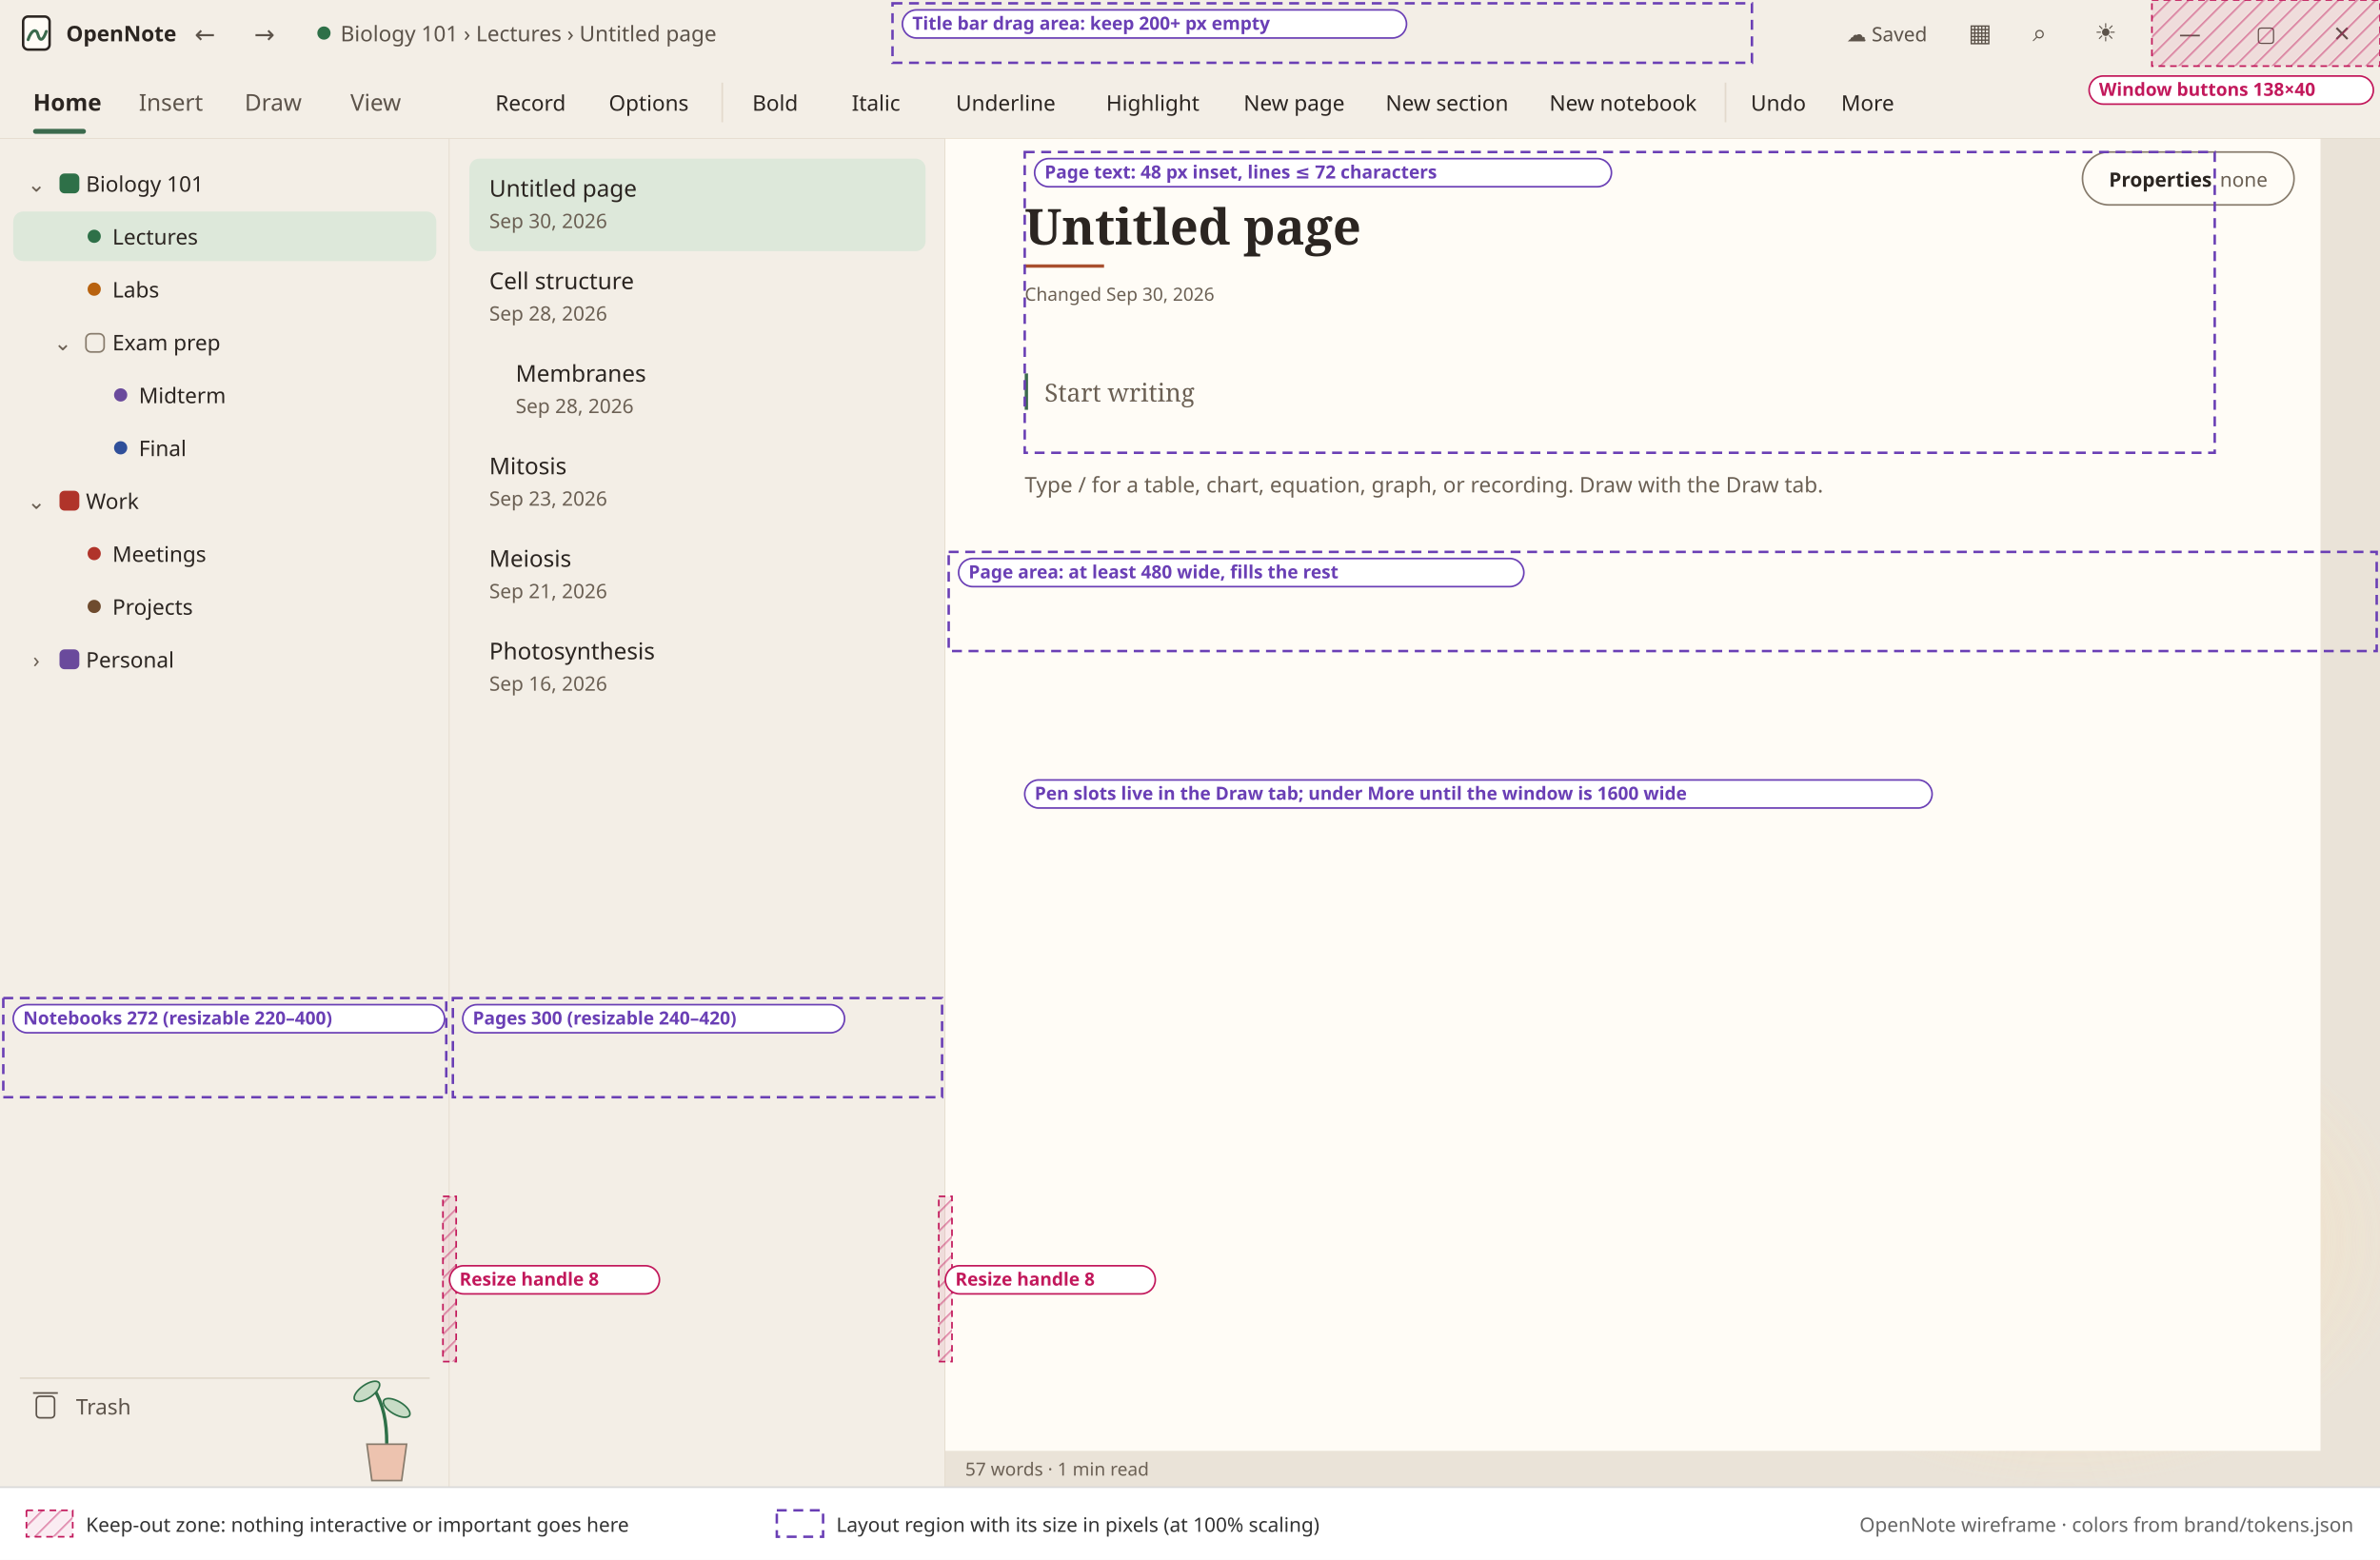
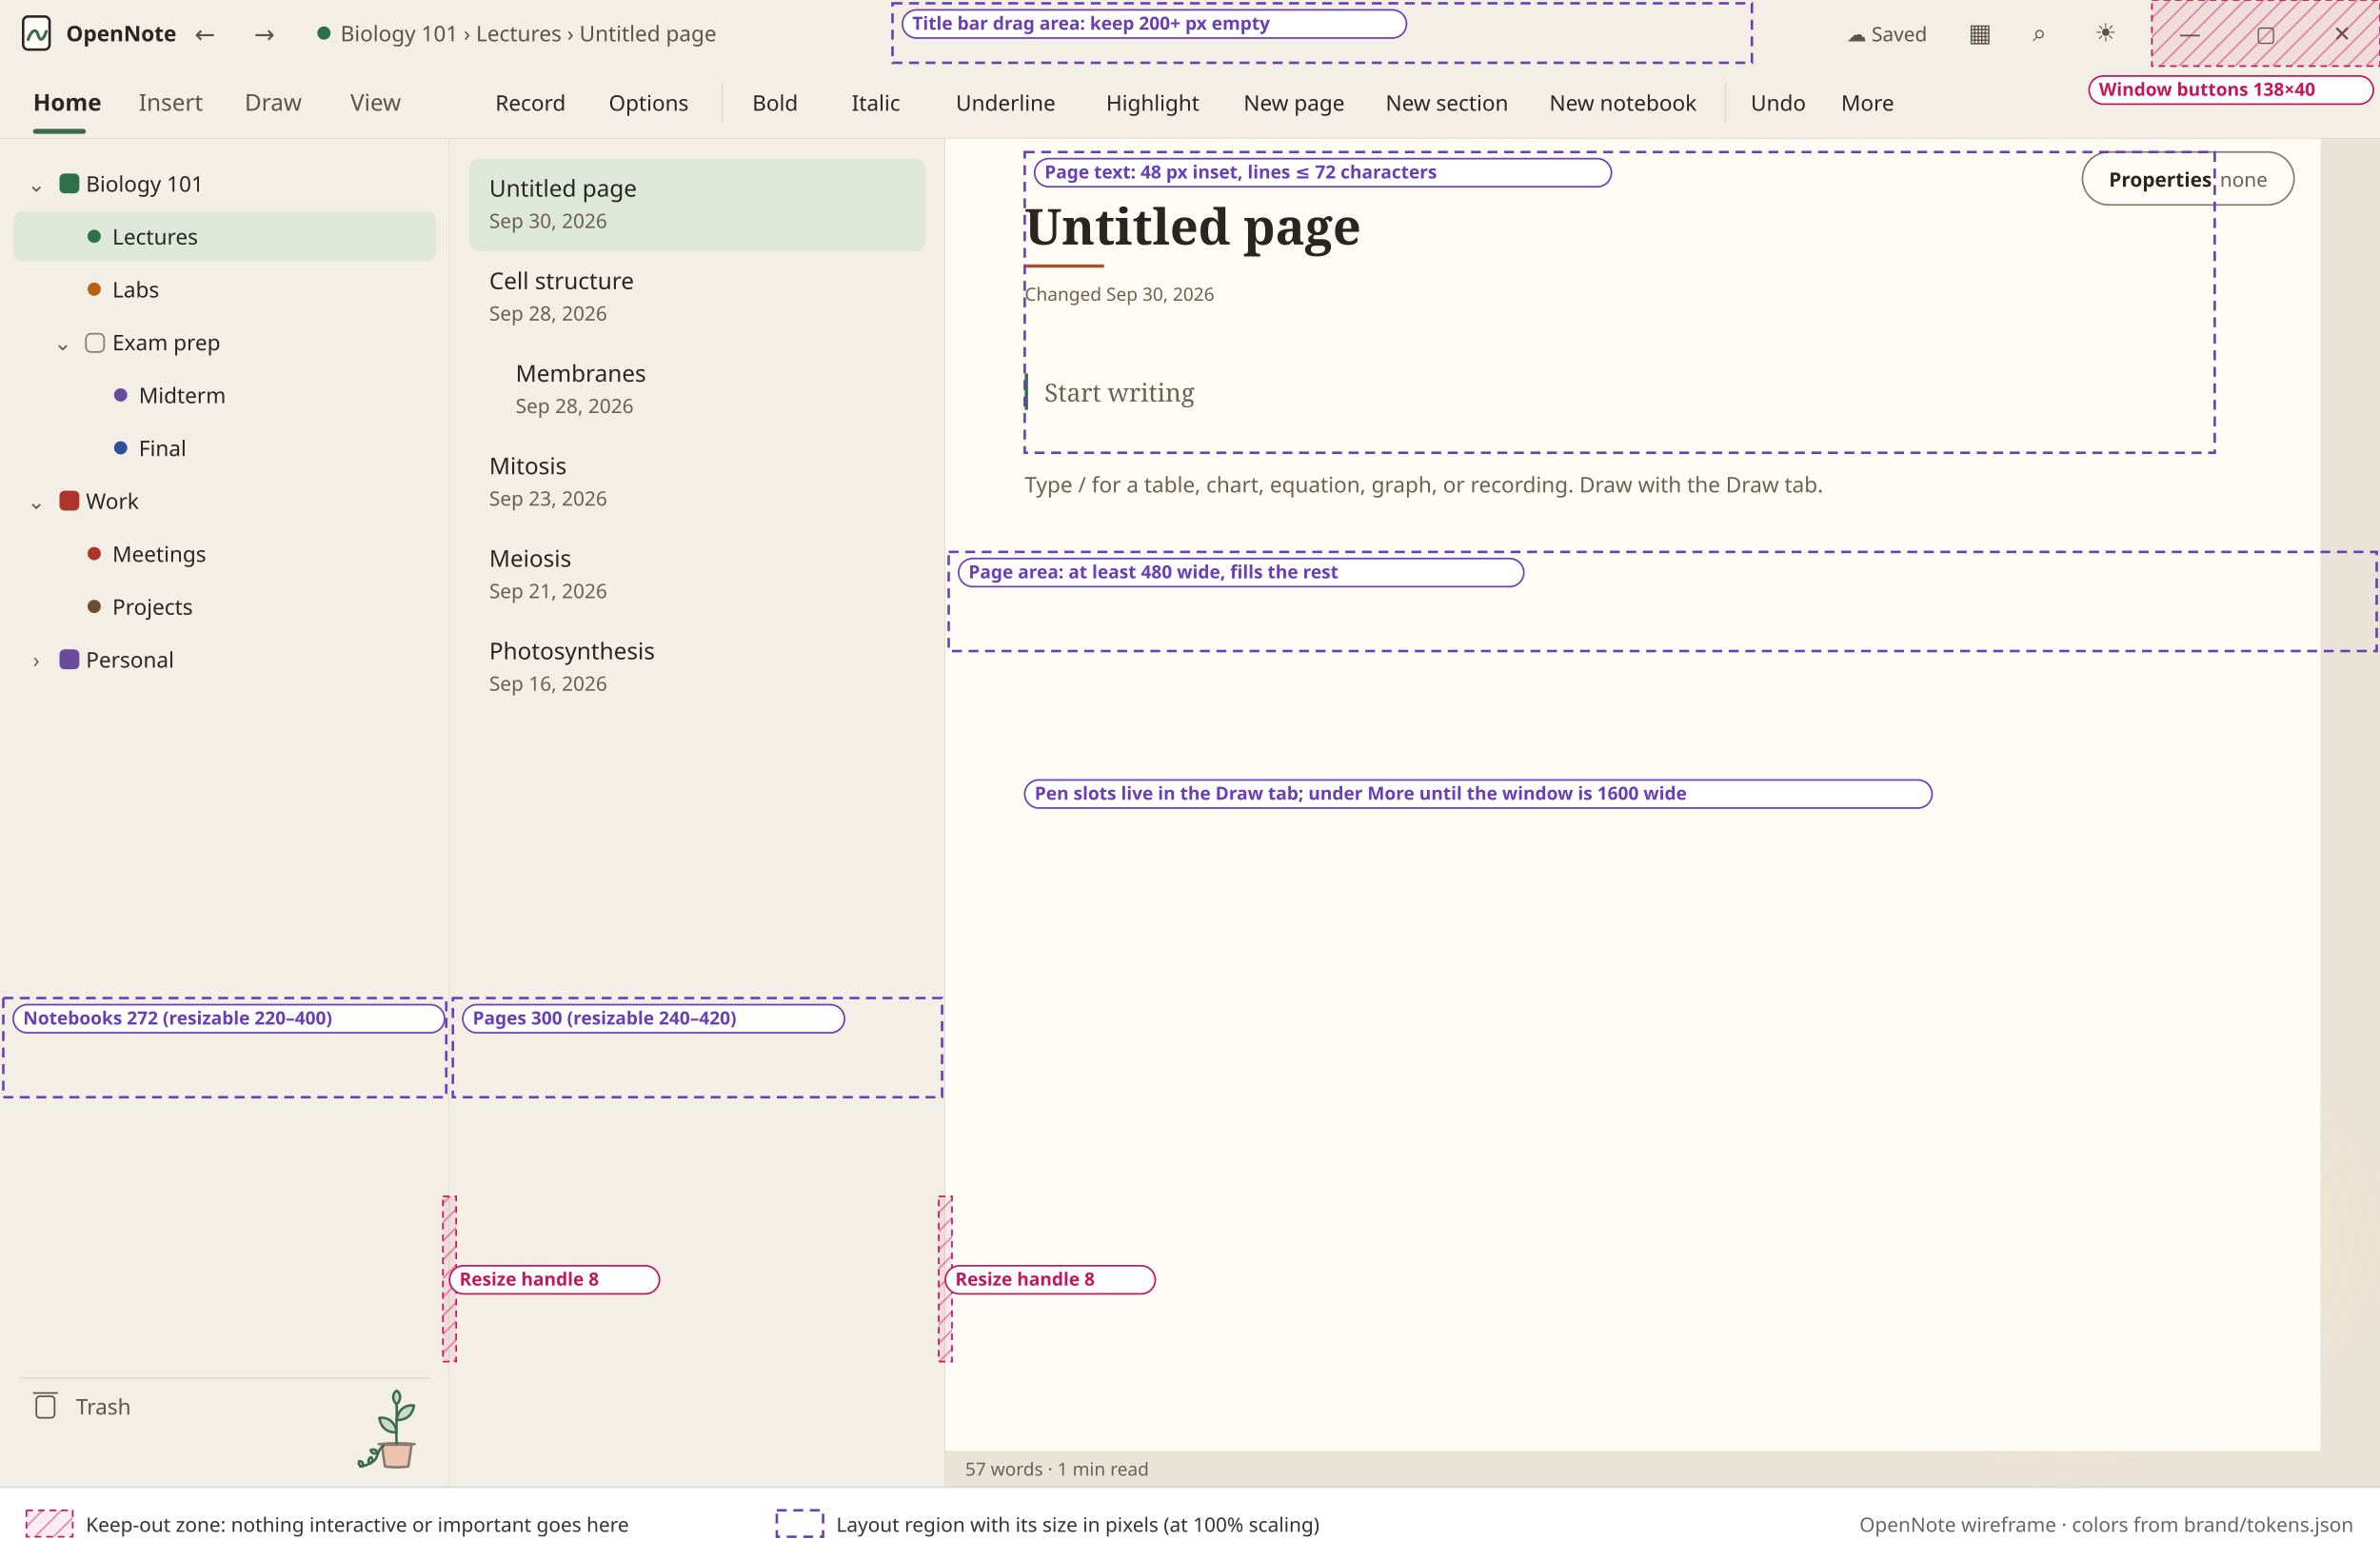
<svg xmlns="http://www.w3.org/2000/svg" viewBox="0 0 1440 944" width="1440" height="944" role="img">
  <defs>
    <pattern id="hatch" width="8" height="8" patternUnits="userSpaceOnUse" patternTransform="rotate(45)">
      <rect width="8" height="8" fill="#C2185B" fill-opacity="0.08" />
      <line x1="0" y1="0" x2="0" y2="8" stroke="#C2185B" stroke-opacity="0.45" stroke-width="2" />
    </pattern>
    <filter id="shadow" x="-10%" y="-10%" width="120%" height="130%">
      <feDropShadow dx="0" dy="4" stdDeviation="6" flood-color="#2B2521" flood-opacity="0.16" />
    </filter>
  </defs>
  <rect x="0" y="0" width="1440" height="900" rx="0" fill="#F3EEE6" />
  <rect x="0" y="0" width="1440" height="40" rx="0" fill="#F3EEE6" />
  <rect x="14" y="10" width="16" height="20" rx="3" fill="#FFFCF6" stroke="#2B2521" stroke-width="1.5" />
  <path d="M17 24c2-6 5-7 6-3s3 4 5-2" fill="none" stroke-linecap="round" stroke-linejoin="round" stroke="#3B6A4D" stroke-width="1.8" />
  <text x="40" y="25" font-size="13" font-weight="600" fill="#2B2521" text-anchor="start" font-family="'Atkinson Hyperlegible Next', 'Segoe UI', system-ui, sans-serif">OpenNote</text>
  <text x="124" y="26" font-size="15" font-weight="400" fill="#5C534A" text-anchor="middle" font-family="'Atkinson Hyperlegible Next', 'Segoe UI', system-ui, sans-serif">←</text>
  <text x="160" y="26" font-size="15" font-weight="400" fill="#5C534A" text-anchor="middle" font-family="'Atkinson Hyperlegible Next', 'Segoe UI', system-ui, sans-serif">→</text>
  <circle cx="196" cy="20" r="4" fill="#2E7048" />
  <text x="206" y="25" font-size="13" font-weight="400" fill="#5C534A" text-anchor="start" font-family="'Atkinson Hyperlegible Next', 'Segoe UI', system-ui, sans-serif">Biology 101 › Lectures › Untitled page</text>
  <text x="1166" y="25" font-size="12" font-weight="400" fill="#5C534A" text-anchor="end" font-family="'Atkinson Hyperlegible Next', 'Segoe UI', system-ui, sans-serif">☁ Saved</text>
  <text x="1198" y="25" font-size="15" font-weight="400" fill="#5C534A" text-anchor="middle" font-family="'Atkinson Hyperlegible Next', 'Segoe UI', system-ui, sans-serif">▦</text>
  <text x="1234" y="25" font-size="15" font-weight="400" fill="#5C534A" text-anchor="middle" font-family="'Atkinson Hyperlegible Next', 'Segoe UI', system-ui, sans-serif">⌕</text>
  <text x="1274" y="25" font-size="15" font-weight="400" fill="#5C534A" text-anchor="middle" font-family="'Atkinson Hyperlegible Next', 'Segoe UI', system-ui, sans-serif">☀</text>
  <text x="1325" y="25" font-size="13" font-weight="400" fill="#5C534A" text-anchor="middle" font-family="'Atkinson Hyperlegible Next', 'Segoe UI', system-ui, sans-serif">—</text>
  <text x="1371" y="25" font-size="13" font-weight="400" fill="#5C534A" text-anchor="middle" font-family="'Atkinson Hyperlegible Next', 'Segoe UI', system-ui, sans-serif">▢</text>
  <text x="1417" y="25" font-size="13" font-weight="400" fill="#5C534A" text-anchor="middle" font-family="'Atkinson Hyperlegible Next', 'Segoe UI', system-ui, sans-serif">✕</text>
  <rect x="0" y="40" width="1440" height="44" rx="0" fill="#F3EEE6" />
  <line x1="0" y1="84" x2="1440" y2="84" stroke="#E3DACC" />
  <text x="20" y="67" font-size="14" font-weight="600" fill="#2B2521" text-anchor="start" font-family="'Atkinson Hyperlegible Next', 'Segoe UI', system-ui, sans-serif">Home</text>
  <rect x="20" y="78" width="32" height="3" rx="1.5" fill="#3B6A4D" />
  <text x="84" y="67" font-size="14" font-weight="400" fill="#5C534A" text-anchor="start" font-family="'Atkinson Hyperlegible Next', 'Segoe UI', system-ui, sans-serif">Insert</text>
  <text x="148" y="67" font-size="14" font-weight="400" fill="#5C534A" text-anchor="start" font-family="'Atkinson Hyperlegible Next', 'Segoe UI', system-ui, sans-serif">Draw</text>
  <text x="212" y="67" font-size="14" font-weight="400" fill="#5C534A" text-anchor="start" font-family="'Atkinson Hyperlegible Next', 'Segoe UI', system-ui, sans-serif">View</text>
  <g data-fit="6" data-center="both">
    <rect x="290" y="48" width="62" height="28" rx="8" fill="none" />
    <text x="321" y="67" font-size="13" font-weight="400" fill="#2B2521" text-anchor="middle" font-family="'Atkinson Hyperlegible Next', 'Segoe UI', system-ui, sans-serif">Record</text>
  </g>
  <g data-fit="6" data-center="both">
    <rect x="358" y="48" width="69" height="28" rx="8" fill="none" />
    <text x="392.5" y="67" font-size="13" font-weight="400" fill="#2B2521" text-anchor="middle" font-family="'Atkinson Hyperlegible Next', 'Segoe UI', system-ui, sans-serif">Options</text>
  </g>
  <line x1="437" y1="50" x2="437" y2="74" stroke="#E3DACC" />
  <g data-fit="6" data-center="both">
    <rect x="445" y="48" width="48" height="28" rx="8" fill="none" />
    <text x="469" y="67" font-size="13" font-weight="400" fill="#2B2521" text-anchor="middle" font-family="'Atkinson Hyperlegible Next', 'Segoe UI', system-ui, sans-serif">Bold</text>
  </g>
  <g data-fit="6" data-center="both">
    <rect x="499" y="48" width="62" height="28" rx="8" fill="none" />
    <text x="530" y="67" font-size="13" font-weight="400" fill="#2B2521" text-anchor="middle" font-family="'Atkinson Hyperlegible Next', 'Segoe UI', system-ui, sans-serif">Italic</text>
  </g>
  <g data-fit="6" data-center="both">
    <rect x="567" y="48" width="83" height="28" rx="8" fill="none" />
    <text x="608.5" y="67" font-size="13" font-weight="400" fill="#2B2521" text-anchor="middle" font-family="'Atkinson Hyperlegible Next', 'Segoe UI', system-ui, sans-serif">Underline</text>
  </g>
  <g data-fit="6" data-center="both">
    <rect x="656" y="48" width="83" height="28" rx="8" fill="none" />
    <text x="697.5" y="67" font-size="13" font-weight="400" fill="#2B2521" text-anchor="middle" font-family="'Atkinson Hyperlegible Next', 'Segoe UI', system-ui, sans-serif">Highlight</text>
  </g>
  <g data-fit="6" data-center="both">
    <rect x="745" y="48" width="76" height="28" rx="8" fill="none" />
    <text x="783" y="67" font-size="13" font-weight="400" fill="#2B2521" text-anchor="middle" font-family="'Atkinson Hyperlegible Next', 'Segoe UI', system-ui, sans-serif">New page</text>
  </g>
  <g data-fit="6" data-center="both">
    <rect x="827" y="48" width="97" height="28" rx="8" fill="none" />
    <text x="875.5" y="67" font-size="13" font-weight="400" fill="#2B2521" text-anchor="middle" font-family="'Atkinson Hyperlegible Next', 'Segoe UI', system-ui, sans-serif">New section</text>
  </g>
  <g data-fit="6" data-center="both">
    <rect x="930" y="48" width="104" height="28" rx="8" fill="none" />
    <text x="982" y="67" font-size="13" font-weight="400" fill="#2B2521" text-anchor="middle" font-family="'Atkinson Hyperlegible Next', 'Segoe UI', system-ui, sans-serif">New notebook</text>
  </g>
  <line x1="1044" y1="50" x2="1044" y2="74" stroke="#E3DACC" />
  <g data-fit="6" data-center="both">
    <rect x="1052" y="48" width="48" height="28" rx="8" fill="none" />
    <text x="1076" y="67" font-size="13" font-weight="400" fill="#2B2521" text-anchor="middle" font-family="'Atkinson Hyperlegible Next', 'Segoe UI', system-ui, sans-serif">Undo</text>
  </g>
  <g data-fit="6" data-center="both">
    <rect x="1106" y="48" width="48" height="28" rx="8" fill="none" />
    <text x="1130" y="67" font-size="13" font-weight="400" fill="#2B2521" text-anchor="middle" font-family="'Atkinson Hyperlegible Next', 'Segoe UI', system-ui, sans-serif">More</text>
  </g>
  <rect x="0" y="84" width="272" height="816" rx="0" fill="#F3EEE6" />
  <line x1="272" y1="84" x2="272" y2="900" stroke="#E3DACC" />
  <text x="22" y="116" font-size="13" font-weight="400" fill="#6B6054" text-anchor="middle" font-family="'Atkinson Hyperlegible Next', 'Segoe UI', system-ui, sans-serif">⌄</text>
  <rect x="36" y="105" width="12" height="12" rx="3" fill="#2E7048" />
  <text x="52" y="116" font-size="13" font-weight="400" fill="#2B2521" text-anchor="start" font-family="'Atkinson Hyperlegible Next', 'Segoe UI', system-ui, sans-serif">Biology 101</text>
  <rect x="8" y="128" width="256" height="30" rx="6" fill="#DDE8DA" />
  <circle cx="57" cy="143" r="4" fill="#2E7048" />
  <text x="68" y="148" font-size="13" font-weight="400" fill="#2B2521" text-anchor="start" font-family="'Atkinson Hyperlegible Next', 'Segoe UI', system-ui, sans-serif">Lectures</text>
  <circle cx="57" cy="175" r="4" fill="#B8620F" />
  <text x="68" y="180" font-size="13" font-weight="400" fill="#2B2521" text-anchor="start" font-family="'Atkinson Hyperlegible Next', 'Segoe UI', system-ui, sans-serif">Labs</text>
  <text x="38" y="212" font-size="13" font-weight="400" fill="#6B6054" text-anchor="middle" font-family="'Atkinson Hyperlegible Next', 'Segoe UI', system-ui, sans-serif">⌄</text>
  <rect x="52" y="202" width="11" height="11" rx="3" fill="none" stroke="#877B6C" stroke-width="1" />
  <text x="68" y="212" font-size="13" font-weight="400" fill="#2B2521" text-anchor="start" font-family="'Atkinson Hyperlegible Next', 'Segoe UI', system-ui, sans-serif">Exam prep</text>
  <circle cx="73" cy="239" r="4" fill="#6A4A9C" />
  <text x="84" y="244" font-size="13" font-weight="400" fill="#2B2521" text-anchor="start" font-family="'Atkinson Hyperlegible Next', 'Segoe UI', system-ui, sans-serif">Midterm</text>
  <circle cx="73" cy="271" r="4" fill="#2F4F9A" />
  <text x="84" y="276" font-size="13" font-weight="400" fill="#2B2521" text-anchor="start" font-family="'Atkinson Hyperlegible Next', 'Segoe UI', system-ui, sans-serif">Final</text>
  <text x="22" y="308" font-size="13" font-weight="400" fill="#6B6054" text-anchor="middle" font-family="'Atkinson Hyperlegible Next', 'Segoe UI', system-ui, sans-serif">⌄</text>
  <rect x="36" y="297" width="12" height="12" rx="3" fill="#B0342A" />
  <text x="52" y="308" font-size="13" font-weight="400" fill="#2B2521" text-anchor="start" font-family="'Atkinson Hyperlegible Next', 'Segoe UI', system-ui, sans-serif">Work</text>
  <circle cx="57" cy="335" r="4" fill="#B0342A" />
  <text x="68" y="340" font-size="13" font-weight="400" fill="#2B2521" text-anchor="start" font-family="'Atkinson Hyperlegible Next', 'Segoe UI', system-ui, sans-serif">Meetings</text>
  <circle cx="57" cy="367" r="4" fill="#6E4B2E" />
  <text x="68" y="372" font-size="13" font-weight="400" fill="#2B2521" text-anchor="start" font-family="'Atkinson Hyperlegible Next', 'Segoe UI', system-ui, sans-serif">Projects</text>
  <text x="22" y="404" font-size="13" font-weight="400" fill="#6B6054" text-anchor="middle" font-family="'Atkinson Hyperlegible Next', 'Segoe UI', system-ui, sans-serif">›</text>
  <rect x="36" y="393" width="12" height="12" rx="3" fill="#6A4A9C" />
  <text x="52" y="404" font-size="13" font-weight="400" fill="#2B2521" text-anchor="start" font-family="'Atkinson Hyperlegible Next', 'Segoe UI', system-ui, sans-serif">Personal</text>
  <line x1="12" y1="834" x2="260" y2="834" stroke="#E3DACC" />
  <rect x="22" y="845" width="11" height="13" rx="2" fill="none" stroke="#5C534A" stroke-width="1" />
  <line x1="20" y1="843" x2="35" y2="843" stroke="#5C534A" />
  <text x="46" y="856" font-size="13" font-weight="400" fill="#5C534A" text-anchor="start" font-family="'Atkinson Hyperlegible Next', 'Segoe UI', system-ui, sans-serif">Trash</text>
-   <path d="M234 874c0-14-2-24-8-34" fill="none" stroke-linecap="round" stroke-linejoin="round" stroke="#2E7048" stroke-width="2" />
-   <ellipse cx="222" cy="842" rx="9" ry="4" transform="rotate(-35 222 842)" fill="#C8DCC6" stroke="#2E7048" />
-   <ellipse cx="240" cy="852" rx="9" ry="4" transform="rotate(30 240 852)" fill="#C8DCC6" stroke="#2E7048" />
-   <path d="M222 874h24l-3 22h-18z" fill="#EDC3AF" stroke="#877B6C" />
+   <g data-part="plant-pot" fill="none" stroke="#877B6C" stroke-linecap="round" stroke-linejoin="round">
+     <g data-part="plant" transform="translate(216 840.5063) scale(0.75)" stroke-width="2">
+       <path d="M20 45H44L41.5 62.5C36 63.6 28 63.6 22.5 62.5Z" fill="#EDC3AF" data-part="pot" />
+       <path d="M17.5 44.6C28 43.6 37 43.6 46.5 44.6" />
+       <path d="M32 44C31.4 34 32.4 23 32 12" stroke="#3B6A4D" />
+       <path d="M21.5 46C15.5 49.5 18 55.6 12.4 59 9 61 6 62.4 2.6 62.6" stroke="#3B6A4D" />
+       <path d="M32 35C24 35.6 19 30.6 18 23.4 26 22.6 31 27.6 32 35Z" fill="#C8DCC6" stroke="#3B6A4D" />
+       <path d="M32 25C40 25.6 45 20.6 46 13.4 38 12.6 33 17.6 32 25Z" fill="#C8DCC6" stroke="#3B6A4D" />
+       <path d="M32 12.6C28 8.6 28.6 3.6 32 1.4 35.4 3.6 36 8.6 32 12.6Z" fill="#C8DCC6" stroke="#3B6A4D" />
+       <path d="M16.6 51.6Q14.9 47.6 11 49.5Q12.7 53.6 16.6 51.6Z" fill="#C8DCC6" stroke="#3B6A4D" />
+       <path d="M10.4 60.4Q14 58.2 11.4 55Q7.7 57.1 10.4 60.4Z" fill="#C8DCC6" stroke="#3B6A4D" />
+       <path d="M4.6 62.4Q5.8 58.5 1.7 58.3Q0.5 62.2 4.6 62.4Z" fill="#C8DCC6" stroke="#3B6A4D" />
+     </g>
+   </g>
  <rect x="272" y="84" width="300" height="816" rx="0" fill="#F3EEE6" />
  <line x1="572" y1="84" x2="572" y2="900" stroke="#E3DACC" />
  <rect x="284" y="96" width="276" height="56" rx="6" fill="#DDE8DA" />
  <text x="296" y="119" font-size="14" font-weight="500" fill="#2B2521" text-anchor="start" font-family="'Atkinson Hyperlegible Next', 'Segoe UI', system-ui, sans-serif">Untitled page</text>
  <text x="296" y="138" font-size="12" font-weight="400" fill="#6B6054" text-anchor="start" font-family="'Atkinson Hyperlegible Next', 'Segoe UI', system-ui, sans-serif">Sep 30, 2026</text>
  <text x="296" y="175" font-size="14" font-weight="500" fill="#2B2521" text-anchor="start" font-family="'Atkinson Hyperlegible Next', 'Segoe UI', system-ui, sans-serif">Cell structure</text>
  <text x="296" y="194" font-size="12" font-weight="400" fill="#6B6054" text-anchor="start" font-family="'Atkinson Hyperlegible Next', 'Segoe UI', system-ui, sans-serif">Sep 28, 2026</text>
  <text x="312" y="231" font-size="14" font-weight="500" fill="#2B2521" text-anchor="start" font-family="'Atkinson Hyperlegible Next', 'Segoe UI', system-ui, sans-serif">Membranes</text>
  <text x="312" y="250" font-size="12" font-weight="400" fill="#6B6054" text-anchor="start" font-family="'Atkinson Hyperlegible Next', 'Segoe UI', system-ui, sans-serif">Sep 28, 2026</text>
  <text x="296" y="287" font-size="14" font-weight="500" fill="#2B2521" text-anchor="start" font-family="'Atkinson Hyperlegible Next', 'Segoe UI', system-ui, sans-serif">Mitosis</text>
  <text x="296" y="306" font-size="12" font-weight="400" fill="#6B6054" text-anchor="start" font-family="'Atkinson Hyperlegible Next', 'Segoe UI', system-ui, sans-serif">Sep 23, 2026</text>
  <text x="296" y="343" font-size="14" font-weight="500" fill="#2B2521" text-anchor="start" font-family="'Atkinson Hyperlegible Next', 'Segoe UI', system-ui, sans-serif">Meiosis</text>
  <text x="296" y="362" font-size="12" font-weight="400" fill="#6B6054" text-anchor="start" font-family="'Atkinson Hyperlegible Next', 'Segoe UI', system-ui, sans-serif">Sep 21, 2026</text>
  <text x="296" y="399" font-size="14" font-weight="500" fill="#2B2521" text-anchor="start" font-family="'Atkinson Hyperlegible Next', 'Segoe UI', system-ui, sans-serif">Photosynthesis</text>
  <text x="296" y="418" font-size="12" font-weight="400" fill="#6B6054" text-anchor="start" font-family="'Atkinson Hyperlegible Next', 'Segoe UI', system-ui, sans-serif">Sep 16, 2026</text>
  <defs>
    <radialGradient id="ambient4" cx="0" cy="0" r="1" gradientUnits="userSpaceOnUse" gradientTransform="translate(572 84) scale(608 653)">
      <stop offset="0" stop-color="#FFF0D4" />
      <stop offset="1" stop-color="#FFF0D4" stop-opacity="0" />
    </radialGradient>
    <radialGradient id="ambient4p">
      <stop offset="0" stop-color="#FCE4B8" />
      <stop offset="1" stop-color="#FCE4B8" stop-opacity="0" />
    </radialGradient>
  </defs>
  <rect x="572" y="84" width="868" height="816" rx="0" fill="#EAE3D8" />
  <rect x="572" y="84" width="868" height="816" fill="url(#ambient4)" />
  <ellipse cx="1250" cy="750" rx="210" ry="150" fill="url(#ambient4p)" opacity="0.9" />
  <rect x="572" y="84" width="832" height="794" rx="0" fill="#FFFCF6" />
  <text x="584" y="893" font-size="11" font-weight="400" fill="#6B6054" text-anchor="start" font-family="'Atkinson Hyperlegible Next', 'Segoe UI', system-ui, sans-serif">57 words · 1 min read</text>
  <rect x="1260" y="92" width="128" height="32" rx="16" fill="#FFFCF6" stroke="#877B6C" stroke-width="1" />
  <text x="1276" y="113" font-size="12" font-weight="600" fill="#2B2521" text-anchor="start" font-family="'Atkinson Hyperlegible Next', 'Segoe UI', system-ui, sans-serif">Properties</text>
  <text x="1372" y="113" font-size="12" font-weight="400" fill="#6B6054" text-anchor="end" font-family="'Atkinson Hyperlegible Next', 'Segoe UI', system-ui, sans-serif">none</text>
  <text x="620" y="148" font-size="30" font-weight="700" fill="#2B2521" text-anchor="start" font-family="Literata, Cambria, Georgia, serif">Untitled page</text>
  <rect x="620" y="160" width="48" height="2" rx="0" fill="#A9502F" />
  <text x="620" y="182" font-size="11" font-weight="400" fill="#6B6054" text-anchor="start" font-family="'Atkinson Hyperlegible Next', 'Segoe UI', system-ui, sans-serif">Changed Sep 30, 2026</text>
  <rect x="620" y="226" width="2" height="22" rx="0" fill="#3B6A4D" />
  <text x="632" y="243" font-size="15" font-weight="400" fill="#6B6054" text-anchor="start" font-family="Literata, Cambria, Georgia, serif">Start writing</text>
  <text x="620" y="298" font-size="13" font-weight="400" fill="#6B6054" text-anchor="start" font-family="'Atkinson Hyperlegible Next', 'Segoe UI', system-ui, sans-serif">Type / for a table, chart, equation, graph, or recording. Draw with the Draw tab.</text>
  <g pointer-events="none">
    <rect x="1302" y="0" width="138" height="40" rx="0" fill="url(#hatch)" stroke="#C2185B" stroke-width="1" stroke-dasharray="4 3" />
  </g>
  <g data-fit="4" pointer-events="none">
    <rect x="1264" y="46" width="172" height="17" rx="8.5" fill="#FFFFFF" stroke="#C2185B" stroke-width="1" />
    <text x="1270" y="58" font-size="11" font-weight="600" fill="#C2185B" text-anchor="start" font-family="'Atkinson Hyperlegible Next', 'Segoe UI', system-ui, sans-serif">Window buttons 138×40</text>
  </g>
  <g pointer-events="none">
    <rect x="540" y="2" width="520" height="36" rx="0" fill="none" stroke="#6A3FB5" stroke-width="1.5" stroke-dasharray="6 4" />
  </g>
  <g data-fit="4" pointer-events="none">
    <rect x="546" y="6" width="305" height="17" rx="8.5" fill="#FFFFFF" stroke="#6A3FB5" stroke-width="1" />
    <text x="552" y="18" font-size="11" font-weight="600" fill="#6A3FB5" text-anchor="start" font-family="'Atkinson Hyperlegible Next', 'Segoe UI', system-ui, sans-serif">Title bar drag area: keep 200+ px empty</text>
  </g>
  <g pointer-events="none">
    <rect x="2" y="604" width="268" height="60" rx="0" fill="none" stroke="#6A3FB5" stroke-width="1.5" stroke-dasharray="6 4" />
  </g>
  <g data-fit="4" pointer-events="none">
    <rect x="8" y="608" width="261" height="17" rx="8.5" fill="#FFFFFF" stroke="#6A3FB5" stroke-width="1" />
    <text x="14" y="620" font-size="11" font-weight="600" fill="#6A3FB5" text-anchor="start" font-family="'Atkinson Hyperlegible Next', 'Segoe UI', system-ui, sans-serif">Notebooks 272 (resizable 220–400)</text>
  </g>
  <g pointer-events="none">
    <rect x="268" y="724" width="8" height="100" rx="0" fill="url(#hatch)" stroke="#C2185B" stroke-width="1" stroke-dasharray="4 3" />
  </g>
  <g data-fit="4" pointer-events="none">
    <rect x="272" y="766" width="127" height="17" rx="8.5" fill="#FFFFFF" stroke="#C2185B" stroke-width="1" />
    <text x="278" y="778" font-size="11" font-weight="600" fill="#C2185B" text-anchor="start" font-family="'Atkinson Hyperlegible Next', 'Segoe UI', system-ui, sans-serif">Resize handle 8</text>
  </g>
  <g pointer-events="none">
    <rect x="568" y="724" width="8" height="100" rx="0" fill="url(#hatch)" stroke="#C2185B" stroke-width="1" stroke-dasharray="4 3" />
  </g>
  <g data-fit="4" pointer-events="none">
    <rect x="572" y="766" width="127" height="17" rx="8.5" fill="#FFFFFF" stroke="#C2185B" stroke-width="1" />
    <text x="578" y="778" font-size="11" font-weight="600" fill="#C2185B" text-anchor="start" font-family="'Atkinson Hyperlegible Next', 'Segoe UI', system-ui, sans-serif">Resize handle 8</text>
  </g>
  <g pointer-events="none">
    <rect x="274" y="604" width="296" height="60" rx="0" fill="none" stroke="#6A3FB5" stroke-width="1.5" stroke-dasharray="6 4" />
  </g>
  <g data-fit="4" pointer-events="none">
    <rect x="280" y="608" width="231" height="17" rx="8.5" fill="#FFFFFF" stroke="#6A3FB5" stroke-width="1" />
    <text x="286" y="620" font-size="11" font-weight="600" fill="#6A3FB5" text-anchor="start" font-family="'Atkinson Hyperlegible Next', 'Segoe UI', system-ui, sans-serif">Pages 300 (resizable 240–420)</text>
  </g>
  <g pointer-events="none">
    <rect x="620" y="92" width="720" height="182" rx="0" fill="none" stroke="#6A3FB5" stroke-width="1.5" stroke-dasharray="6 4" />
  </g>
  <g data-fit="4" pointer-events="none">
    <rect x="626" y="96" width="349" height="17" rx="8.5" fill="#FFFFFF" stroke="#6A3FB5" stroke-width="1" />
    <text x="632" y="108" font-size="11" font-weight="600" fill="#6A3FB5" text-anchor="start" font-family="'Atkinson Hyperlegible Next', 'Segoe UI', system-ui, sans-serif">Page text: 48 px inset, lines ≤ 72 characters</text>
  </g>
  <g pointer-events="none">
    <rect x="574" y="334" width="864" height="60" rx="0" fill="none" stroke="#6A3FB5" stroke-width="1.5" stroke-dasharray="6 4" />
  </g>
  <g data-fit="4" pointer-events="none">
    <rect x="580" y="338" width="342" height="17" rx="8.5" fill="#FFFFFF" stroke="#6A3FB5" stroke-width="1" />
    <text x="586" y="350" font-size="11" font-weight="600" fill="#6A3FB5" text-anchor="start" font-family="'Atkinson Hyperlegible Next', 'Segoe UI', system-ui, sans-serif">Page area: at least 480 wide, fills the rest</text>
  </g>
  <g data-fit="4" pointer-events="none">
    <rect x="620" y="472" width="549" height="17" rx="8.5" fill="#FFFFFF" stroke="#6A3FB5" stroke-width="1" />
    <text x="626" y="484" font-size="11" font-weight="600" fill="#6A3FB5" text-anchor="start" font-family="'Atkinson Hyperlegible Next', 'Segoe UI', system-ui, sans-serif">Pen slots live in the Draw tab; under More until the window is 1600 wide</text>
  </g>
  <rect x="0" y="900" width="1440" height="44" rx="0" fill="#FFFFFF" />
  <line x1="0" y1="900" x2="1440" y2="900" stroke="#D9D9D9" />
  <rect x="16" y="914" width="28" height="16" rx="0" fill="url(#hatch)" stroke="#C2185B" stroke-width="1" stroke-dasharray="4 3" />
  <text x="52" y="927" font-size="12" font-weight="400" fill="#333" text-anchor="start" font-family="'Atkinson Hyperlegible Next', 'Segoe UI', system-ui, sans-serif">Keep-out zone: nothing interactive or important goes here</text>
  <rect x="470" y="914" width="28" height="16" rx="0" fill="none" stroke="#6A3FB5" stroke-width="1.5" stroke-dasharray="6 4" />
  <text x="506" y="927" font-size="12" font-weight="400" fill="#333" text-anchor="start" font-family="'Atkinson Hyperlegible Next', 'Segoe UI', system-ui, sans-serif">Layout region with its size in pixels (at 100% scaling)</text>
  <text x="1424" y="927" font-size="12" font-weight="400" fill="#666" text-anchor="end" font-family="'Atkinson Hyperlegible Next', 'Segoe UI', system-ui, sans-serif">OpenNote wireframe · colors from brand/tokens.json</text>
</svg>
